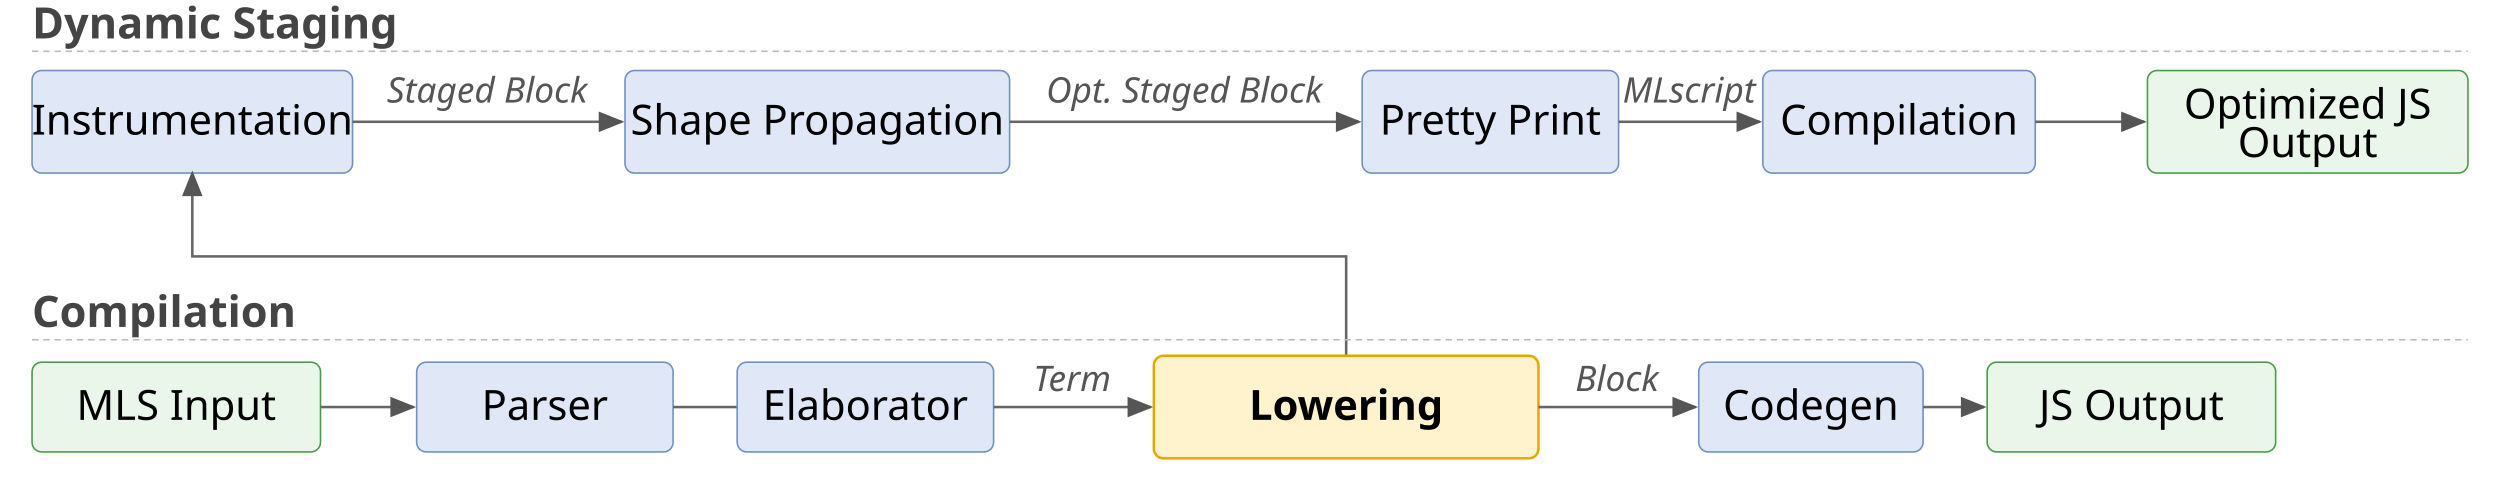
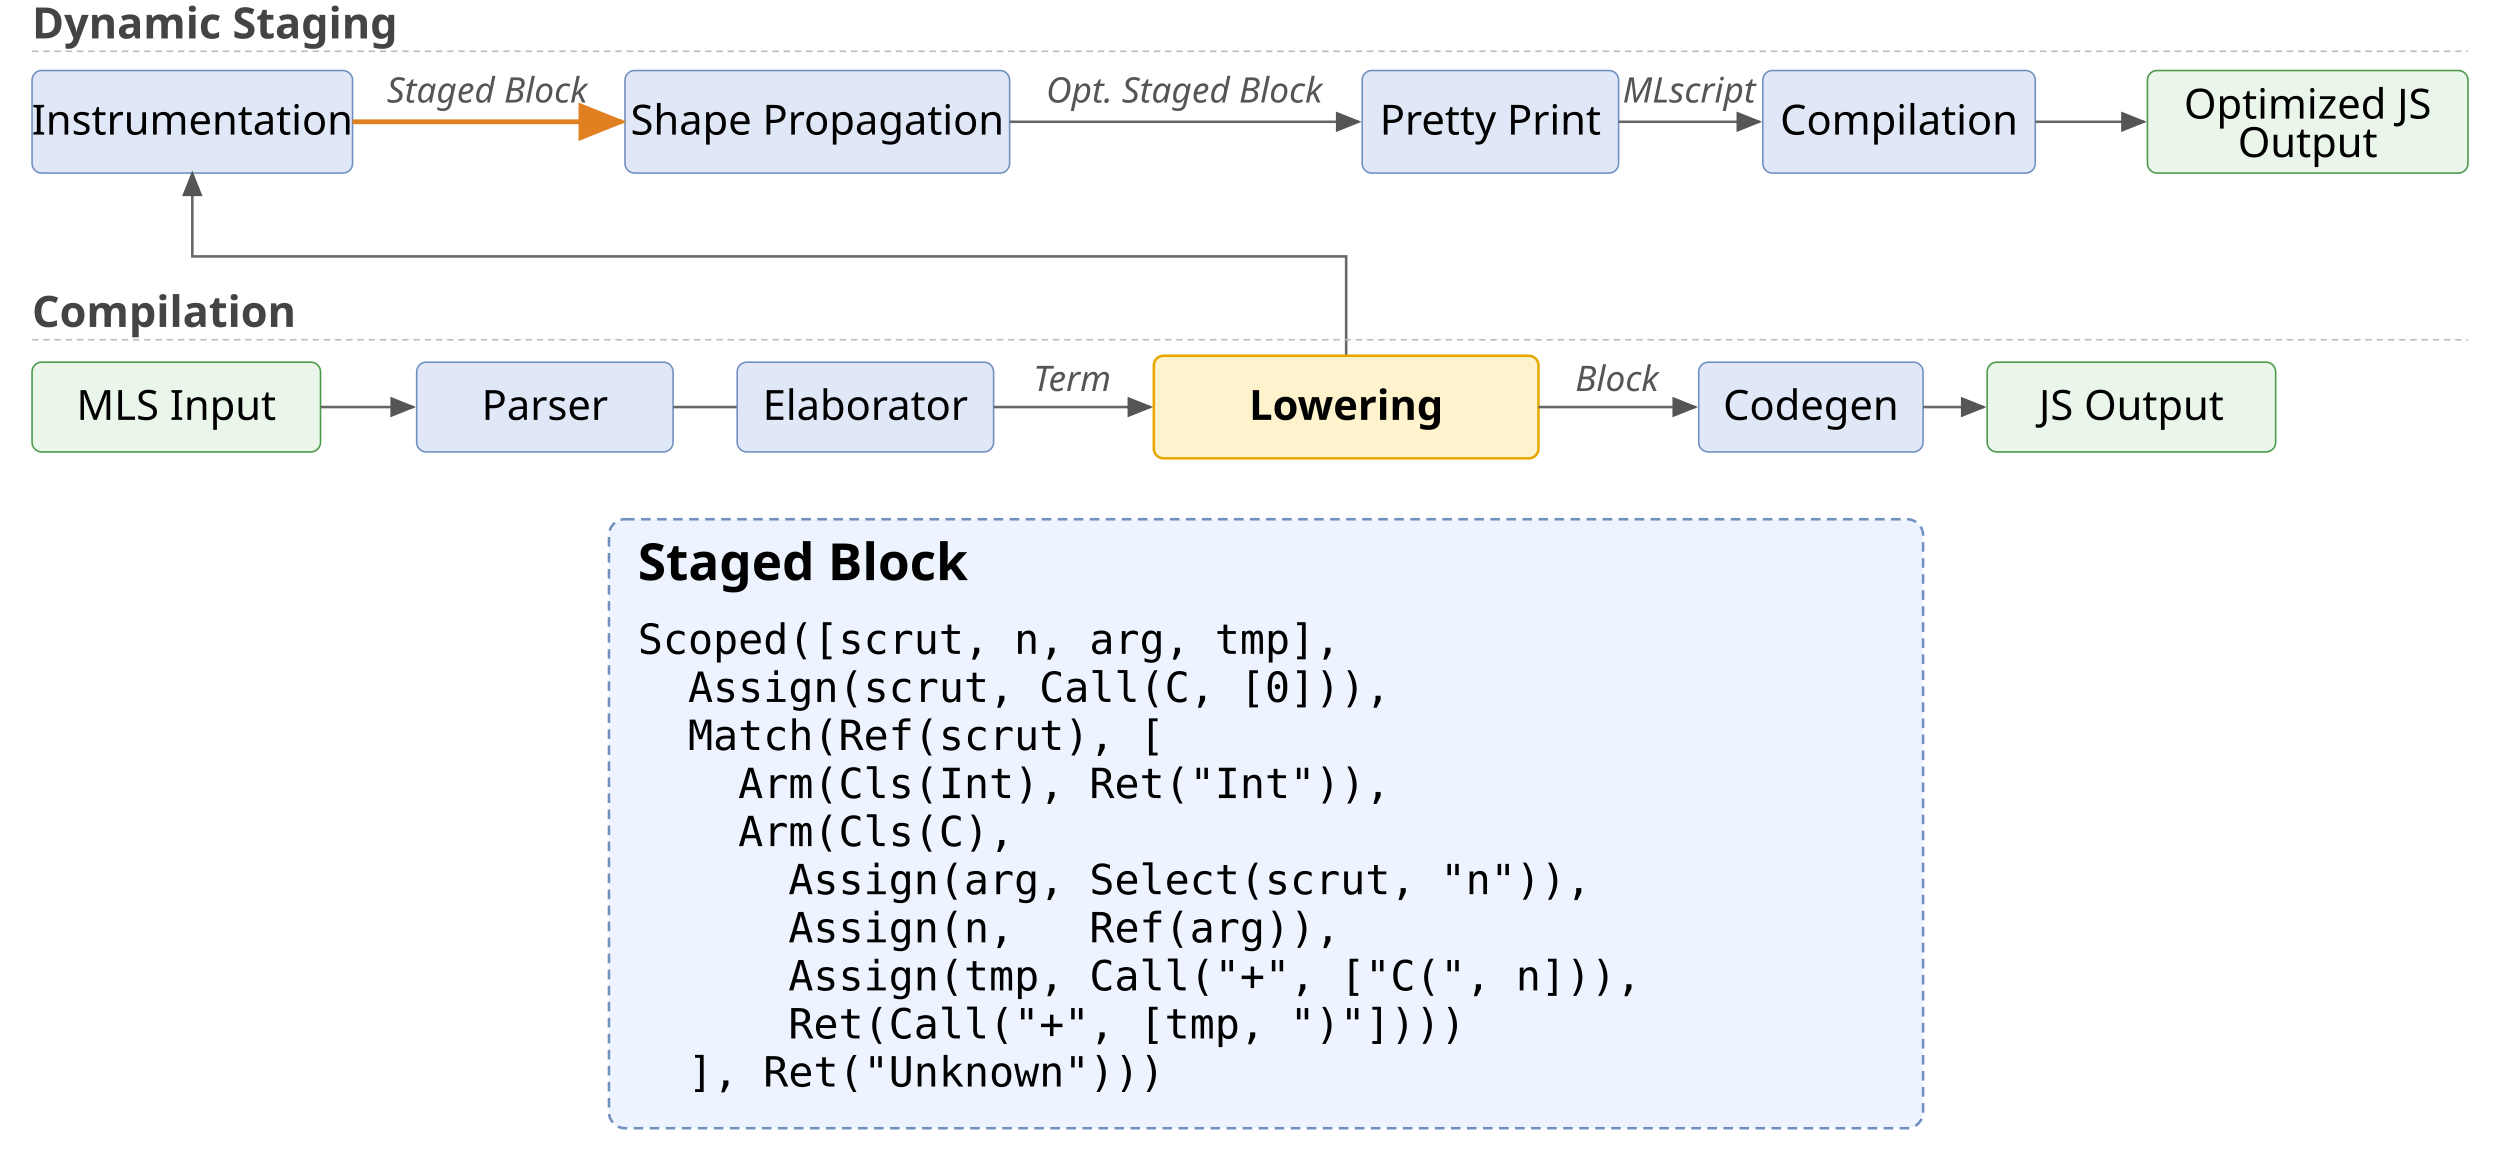
- <svg xmlns="http://www.w3.org/2000/svg" viewBox="0 0 1560 300" font-family="sans-serif" xml:space="preserve">
+ <svg xmlns="http://www.w3.org/2000/svg" viewBox="0 0 1560 720" font-family="sans-serif" xml:space="preserve">
  <defs>
    <marker id="a" markerWidth="10" markerHeight="8" refX="9" refY="4" orient="auto">
      <path d="M0,0 L0,8 L10,4 z" fill="#555" />
    </marker>
    <marker id="ah" markerWidth="10" markerHeight="8" refX="9" refY="4" orient="auto">
      <path d="M0,0 L0,8 L10,4 z" fill="#e08020" />
    </marker>
    <style>
      .mono { font-family: Menlo, Consolas, monospace; font-size: 30px; }
      .ttl  { font-weight: bold; font-size: 32px; }
      .lbl  { font-size: 22px; font-style: italic; fill: #555; }
      .row  { font-weight: bold; font-size: 27px; fill: #444; }
      .hl   { stroke: #e08020; stroke-width: 3; fill: none; }
      text  { font-size: 26px; }
    </style>
  </defs>
  <text x="20" y="24" class="row">Dynamic Staging</text>
  <line x1="20" y1="32" x2="1540" y2="32" stroke="#bbb" stroke-dasharray="4,3" />
  <rect x="20" y="44" width="200" height="64" rx="6" fill="#e0e8f8" stroke="#7090c0" />
  <text x="120" y="84" text-anchor="middle">Instrumentation</text>
  <rect x="390" y="44" width="240" height="64" rx="6" fill="#e0e8f8" stroke="#7090c0" />
  <text x="510" y="84" text-anchor="middle">Shape Propagation</text>
  <rect x="850" y="44" width="160" height="64" rx="6" fill="#e0e8f8" stroke="#7090c0" />
  <text x="930" y="84" text-anchor="middle">Pretty Print</text>
  <rect x="1100" y="44" width="170" height="64" rx="6" fill="#e0e8f8" stroke="#7090c0" />
  <text x="1185" y="84" text-anchor="middle">Compilation</text>
  <rect x="1340" y="44" width="200" height="64" rx="6" fill="#eaf6ea" stroke="#4a9a4a" />
  <text x="1440" y="74" text-anchor="middle" font-size="22">Optimized JS</text>
  <text x="1440" y="98" text-anchor="middle" font-size="22">Output</text>
  <line x1="220" y1="76" x2="388" y2="76" stroke="#666" stroke-width="1.6" marker-end="url(#a)" />
  <text x="304" y="64" text-anchor="middle" class="lbl">Staged Block</text>
  <line x1="630" y1="76" x2="848" y2="76" stroke="#666" stroke-width="1.6" marker-end="url(#a)" />
  <text x="739" y="64" text-anchor="middle" class="lbl">Opt. Staged Block</text>
  <line x1="1010" y1="76" x2="1098" y2="76" stroke="#666" stroke-width="1.6" marker-end="url(#a)" />
  <text x="1054" y="64" text-anchor="middle" class="lbl">MLscript</text>
  <line x1="1270" y1="76" x2="1338" y2="76" stroke="#666" stroke-width="1.6" marker-end="url(#a)" />
  <path d="M 840 222 L 840 160 L 120 160 L 120 108" fill="none" stroke="#666" stroke-width="1.6" marker-end="url(#a)" />
  <text x="20" y="204" class="row">Compilation</text>
  <line x1="20" y1="212" x2="1540" y2="212" stroke="#bbb" stroke-dasharray="4,3" />
  <rect x="20" y="226" width="180" height="56" rx="6" fill="#eaf6ea" stroke="#4a9a4a" />
  <text x="110" y="262" text-anchor="middle">MLS Input</text>
  <line x1="200" y1="254" x2="258" y2="254" stroke="#666" stroke-width="1.6" marker-end="url(#a)" />
  <rect x="260" y="226" width="160" height="56" rx="6" fill="#e0e8f8" stroke="#7090c0" />
  <text x="340" y="262" text-anchor="middle">Parser</text>
  <line x1="420" y1="254" x2="478" y2="254" stroke="#666" stroke-width="1.6" marker-end="url(#a)" />
  <rect x="460" y="226" width="160" height="56" rx="6" fill="#e0e8f8" stroke="#7090c0" />
  <text x="540" y="262" text-anchor="middle">Elaborator</text>
  <line x1="620" y1="254" x2="718" y2="254" stroke="#666" stroke-width="1.6" marker-end="url(#a)" />
  <text x="669" y="244" text-anchor="middle" class="lbl">Term</text>
  <rect x="720" y="222" width="240" height="64" rx="6" fill="#fff3cd" stroke="#e6a800" stroke-width="1.6" />
  <text x="840" y="262" text-anchor="middle" font-weight="bold">Lowering</text>
  <line x1="960" y1="254" x2="1058" y2="254" stroke="#666" stroke-width="1.6" marker-end="url(#a)" />
  <text x="1009" y="244" text-anchor="middle" class="lbl">Block</text>
  <rect x="1060" y="226" width="140" height="56" rx="6" fill="#e0e8f8" stroke="#7090c0" />
  <text x="1130" y="262" text-anchor="middle">Codegen</text>
  <line x1="1200" y1="254" x2="1238" y2="254" stroke="#666" stroke-width="1.6" marker-end="url(#a)" />
  <rect x="1240" y="226" width="180" height="56" rx="6" fill="#eaf6ea" stroke="#4a9a4a" />
  <text x="1330" y="262" text-anchor="middle">JS Output</text>
+   <line x1="220" y1="76" x2="388" y2="76" class="hl" marker-end="url(#ah)" />
+   <rect x="380" y="324" width="820" height="380" rx="10" fill="#eef4ff" stroke="#7090c0" stroke-width="1.6" stroke-dasharray="6,4" />
+   <text x="398" y="362" class="ttl">Staged Block</text>
+   <g class="mono">
+     <text x="398" y="408">Scoped([scrut, n, arg, tmp],</text>
+     <text x="398" y="438">  Assign(scrut, Call(C, [0])),</text>
+     <text x="398" y="468">  Match(Ref(scrut), [</text>
+     <text x="398" y="498">    Arm(Cls(Int), Ret("Int")),</text>
+     <text x="398" y="528">    Arm(Cls(C),</text>
+     <text x="398" y="558">      Assign(arg, Select(scrut, "n")),</text>
+     <text x="398" y="588">      Assign(n,   Ref(arg)),</text>
+     <text x="398" y="618">      Assign(tmp, Call("+", ["C(", n])),</text>
+     <text x="398" y="648">      Ret(Call("+", [tmp, ")"])))</text>
+     <text x="398" y="678">  ], Ret("Unknown")))</text>
+   </g>
</svg>
